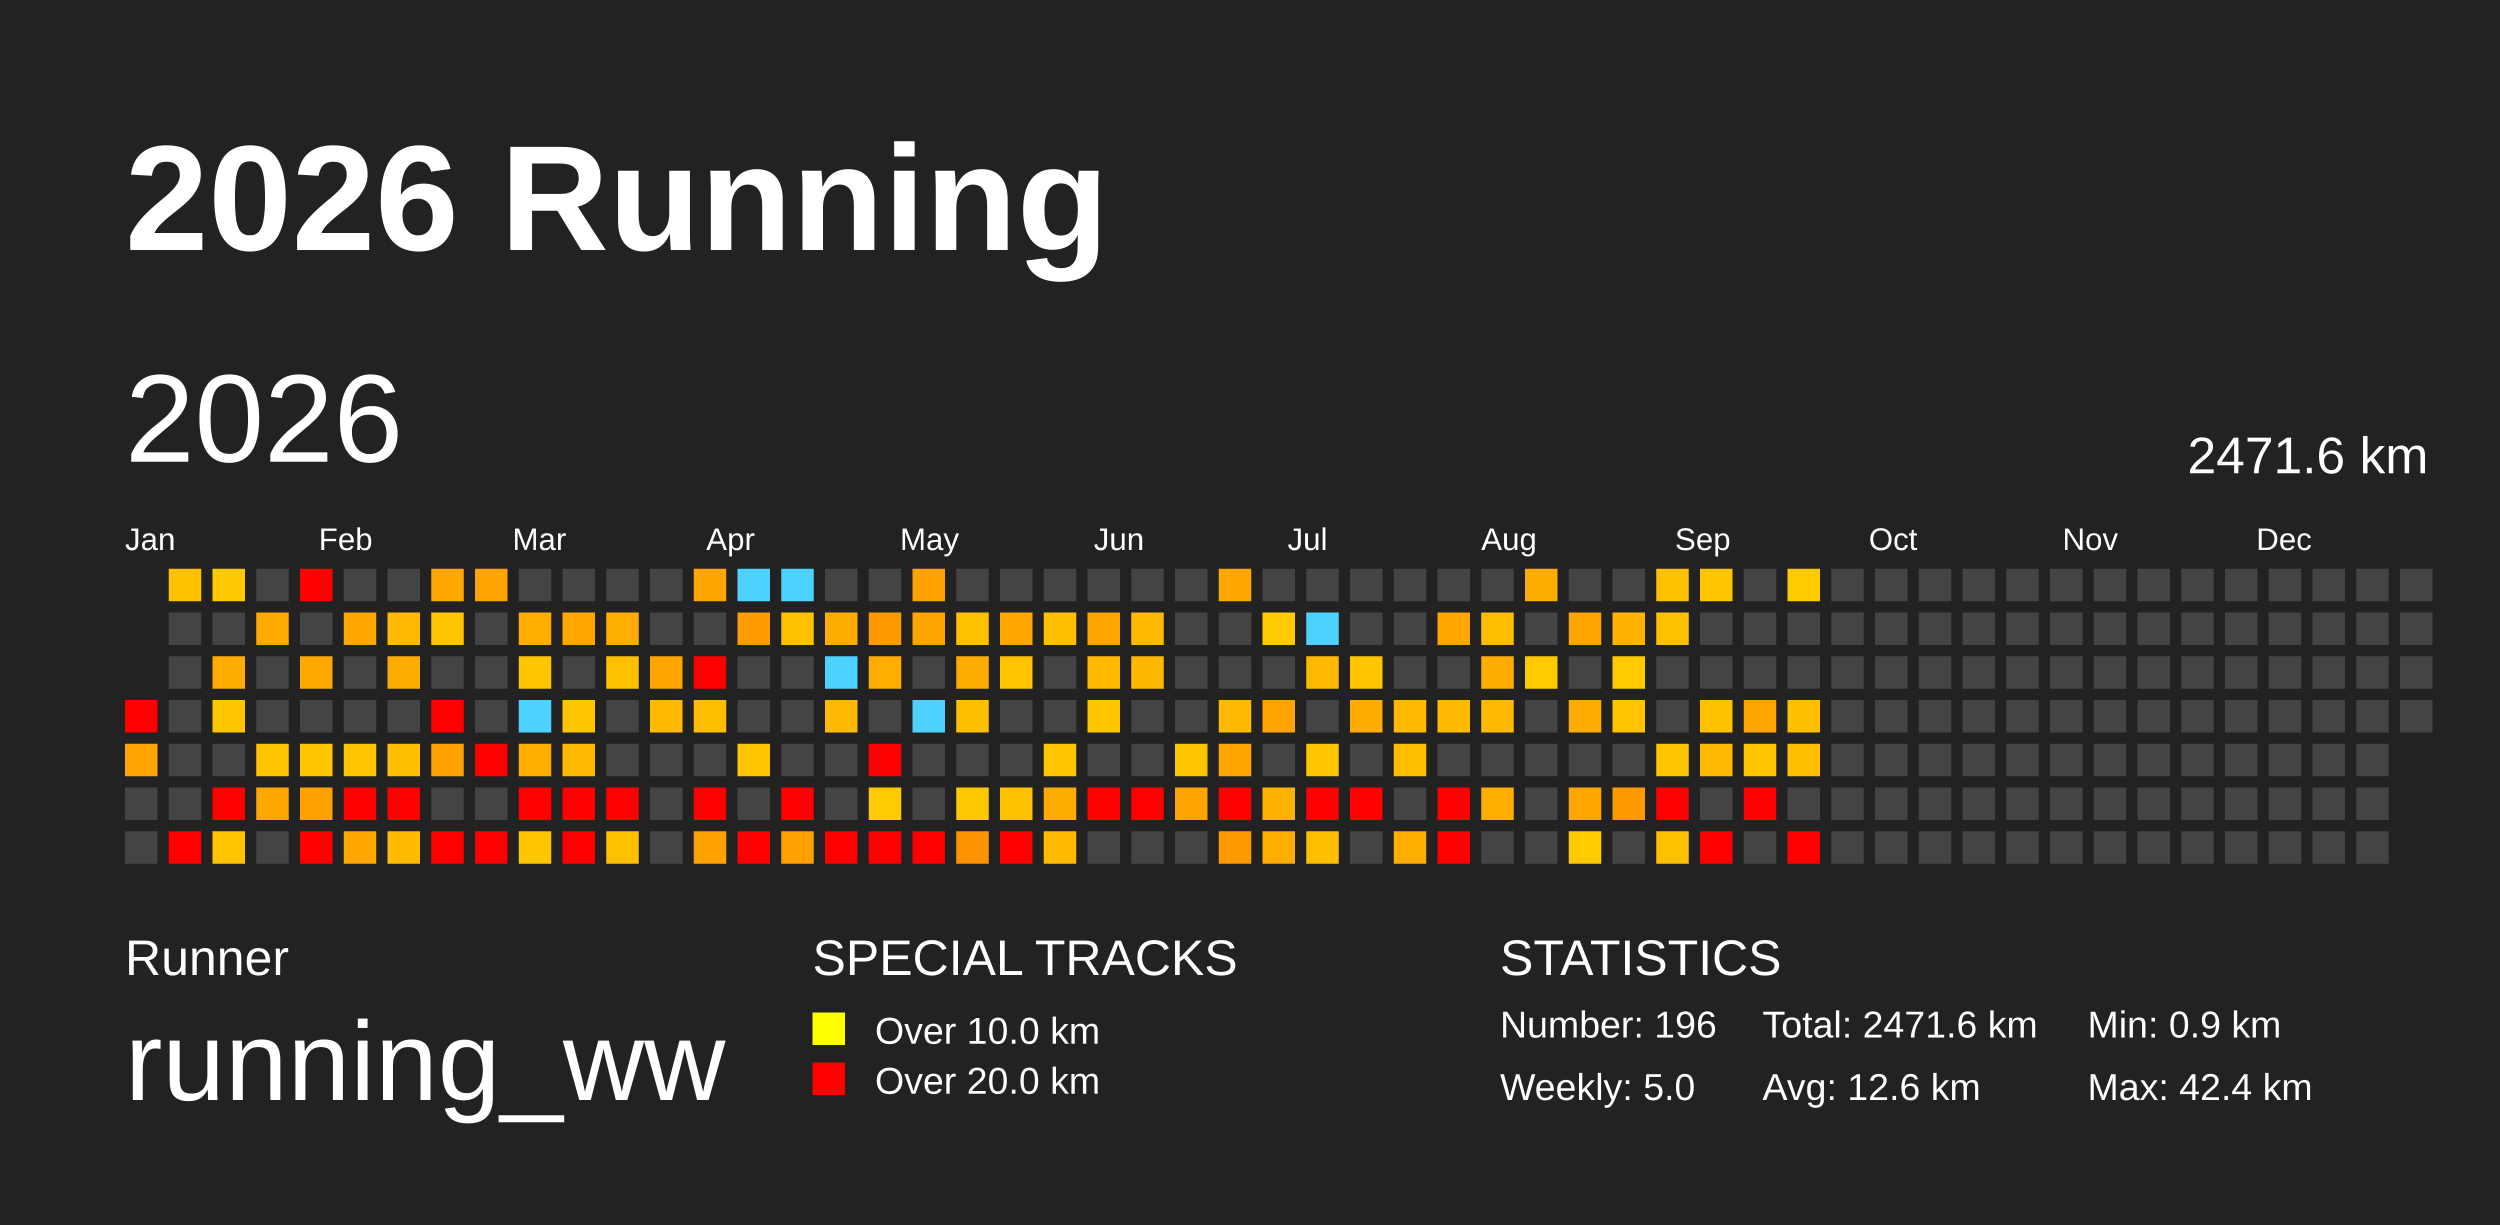
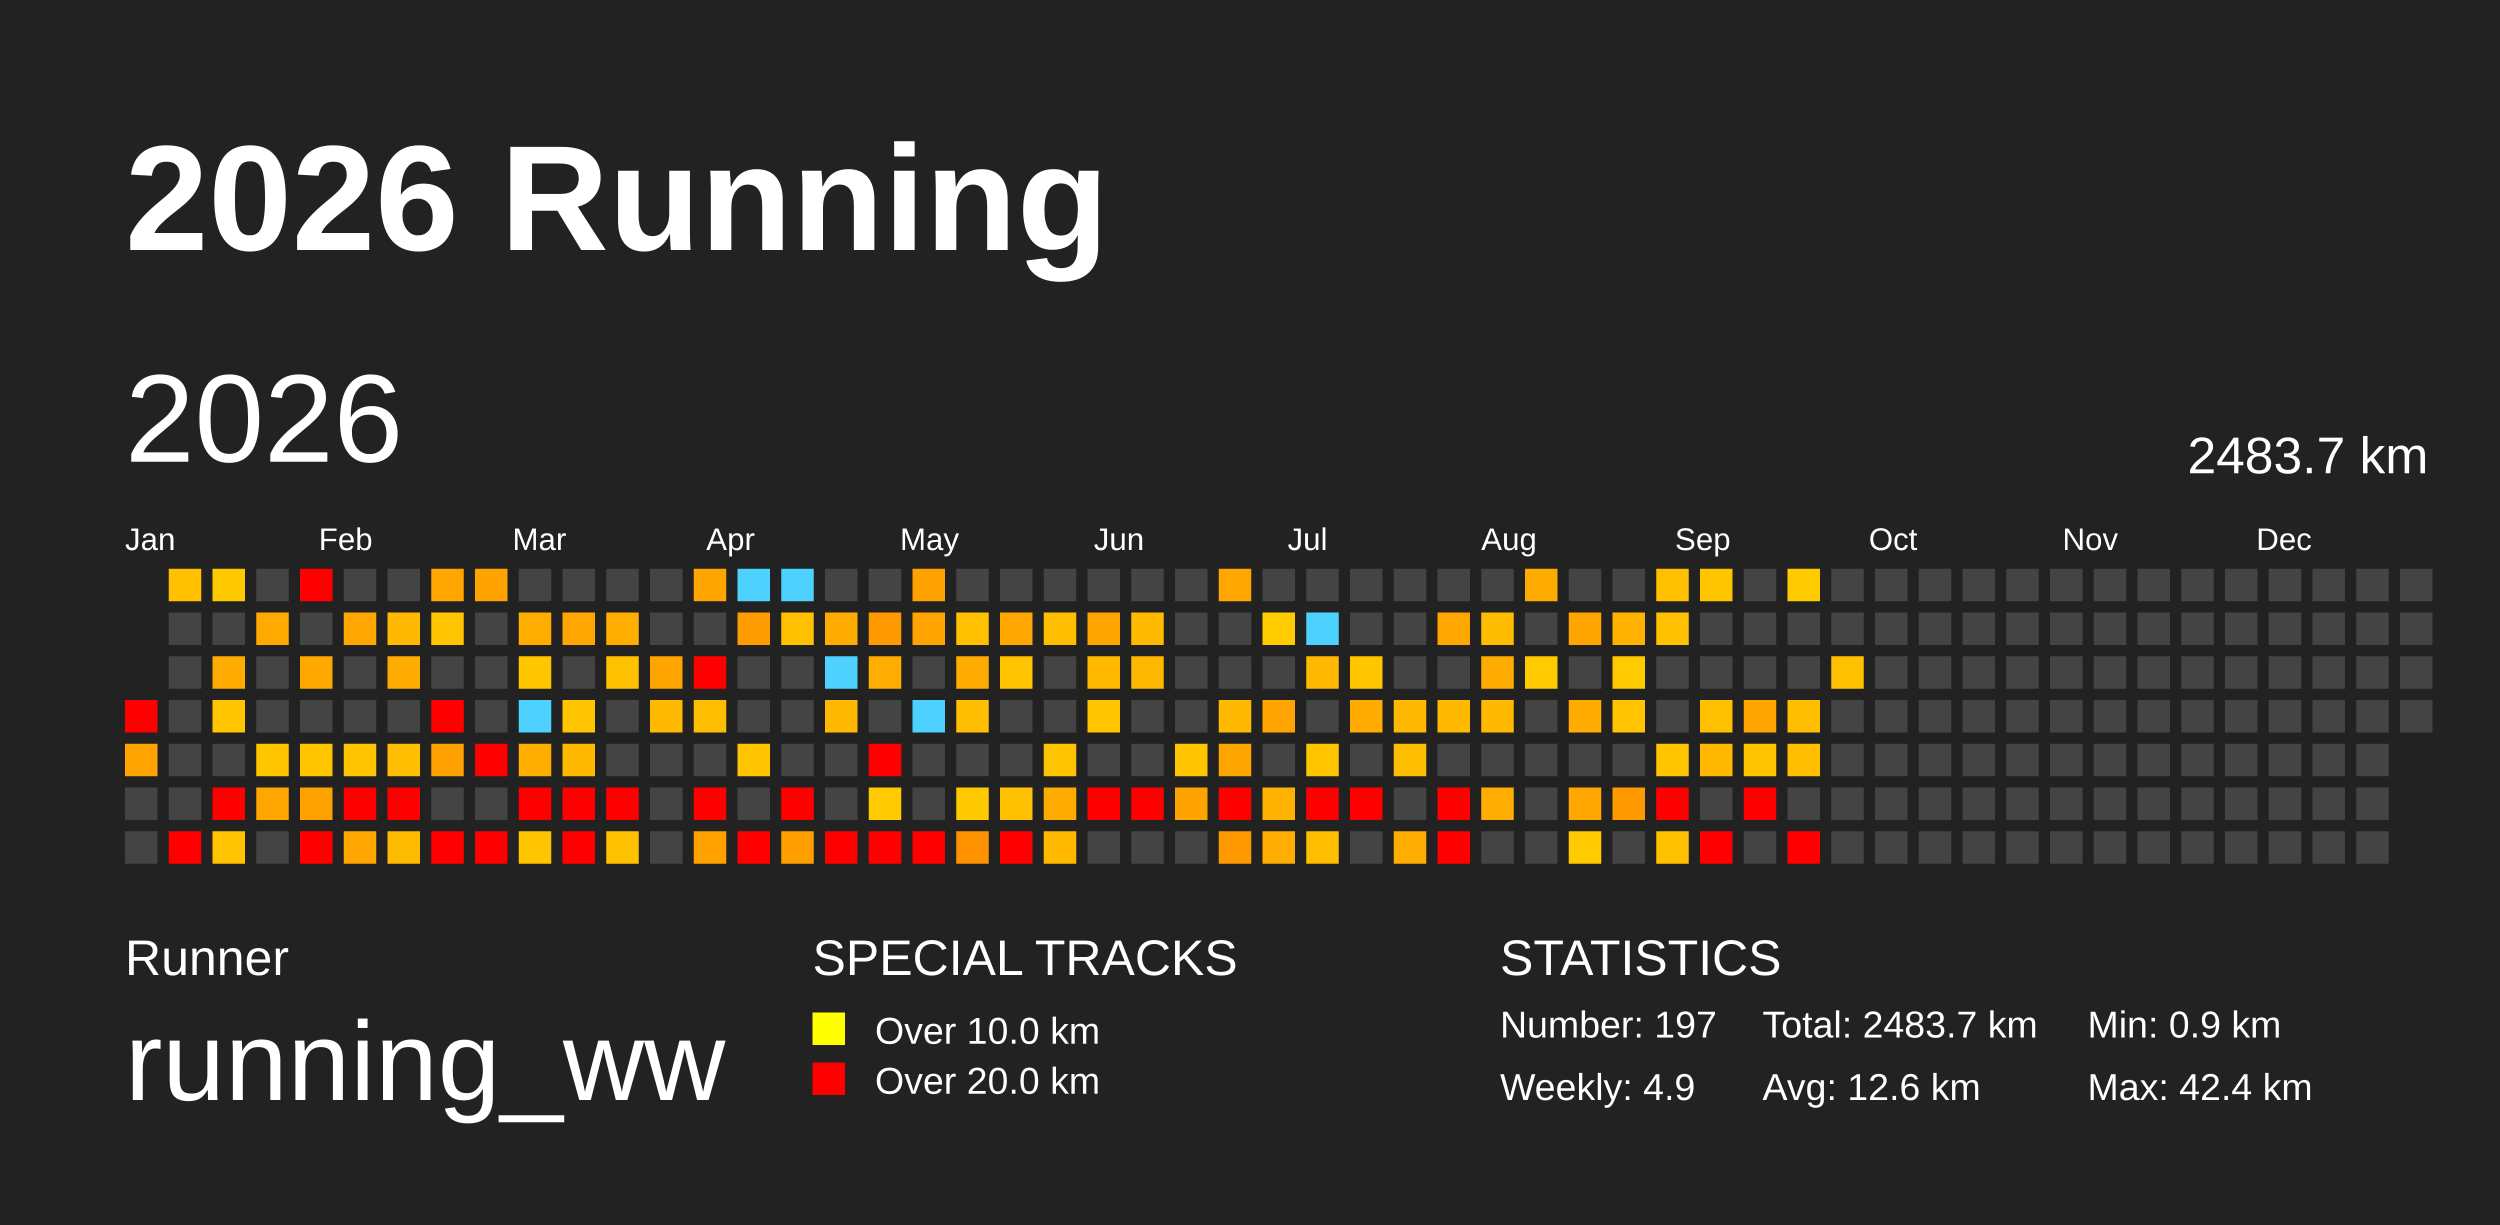
<svg xmlns="http://www.w3.org/2000/svg" baseProfile="full" height="98mm" version="1.1" viewBox="0,0,200,98" width="200mm">
  <defs />
  <rect fill="#222222" height="98" width="200" x="0" y="0" />
  <text fill="#FFFFFF" style="font-size:12px; font-family:Arial; font-weight:bold;" x="10" y="20">2026 Running</text>
  <text fill="#FFFFFF" style="font-size:4px; font-family:Arial" x="10" y="78">Runner</text>
  <text fill="#FFFFFF" style="font-size:9px; font-family:Arial" x="10" y="88">running_ww</text>
  <text fill="#FFFFFF" style="font-size:4px; font-family:Arial" x="65" y="78">SPECIAL TRACKS</text>
  <rect fill="yellow" height="2.6" width="2.6" x="65" y="81" />
  <text fill="#FFFFFF" style="font-size:3px; font-family:Arial" x="70" y="83.5">Over 10.0 km</text>
  <rect fill="red" height="2.6" width="2.6" x="65" y="85" />
  <text fill="#FFFFFF" style="font-size:3px; font-family:Arial" x="70" y="87.5">Over 20.0 km</text>
  <text fill="#FFFFFF" style="font-size:4px; font-family:Arial" x="120" y="78">STATISTICS</text>
-   <text fill="#FFFFFF" style="font-size:3px; font-family:Arial" x="120" y="83">Number: 196</text>
-   <text fill="#FFFFFF" style="font-size:3px; font-family:Arial" x="120" y="88">Weekly: 5.0</text>
-   <text fill="#FFFFFF" style="font-size:3px; font-family:Arial" x="141" y="83">Total: 2471.6 km</text>
+   <text fill="#FFFFFF" style="font-size:3px; font-family:Arial" x="120" y="83">Number: 197</text>
+   <text fill="#FFFFFF" style="font-size:3px; font-family:Arial" x="120" y="88">Weekly: 4.9</text>
+   <text fill="#FFFFFF" style="font-size:3px; font-family:Arial" x="141" y="83">Total: 2483.7 km</text>
  <text fill="#FFFFFF" style="font-size:3px; font-family:Arial" x="141" y="88">Avg: 12.6 km</text>
  <text fill="#FFFFFF" style="font-size:3px; font-family:Arial" x="167" y="83">Min: 0.9 km</text>
  <text fill="#FFFFFF" style="font-size:3px; font-family:Arial" x="167" y="88">Max: 42.4 km</text>
  <text dominant-baseline="hanging" fill="#FFFFFF" style="font-size:10.0px; font-family:Arial;" x="10" y="30">2026</text>
-   <text dominant-baseline="hanging" fill="#FFFFFF" style="font-size:4.125px; font-family:Arial;" x="175" y="35">2471.6 km</text>
+   <text dominant-baseline="hanging" fill="#FFFFFF" style="font-size:4.125px; font-family:Arial;" x="175" y="35">2483.7 km</text>
  <text fill="#FFFFFF" style="font-size:2.5px; font-family:Arial" x="10.0" y="44">Jan</text>
  <text fill="#FFFFFF" style="font-size:2.5px; font-family:Arial" x="25.5" y="44">Feb</text>
  <text fill="#FFFFFF" style="font-size:2.5px; font-family:Arial" x="41.0" y="44">Mar</text>
  <text fill="#FFFFFF" style="font-size:2.5px; font-family:Arial" x="56.5" y="44">Apr</text>
  <text fill="#FFFFFF" style="font-size:2.5px; font-family:Arial" x="72.0" y="44">May</text>
  <text fill="#FFFFFF" style="font-size:2.5px; font-family:Arial" x="87.5" y="44">Jun</text>
  <text fill="#FFFFFF" style="font-size:2.5px; font-family:Arial" x="103.0" y="44">Jul</text>
  <text fill="#FFFFFF" style="font-size:2.5px; font-family:Arial" x="118.5" y="44">Aug</text>
  <text fill="#FFFFFF" style="font-size:2.5px; font-family:Arial" x="134.0" y="44">Sep</text>
  <text fill="#FFFFFF" style="font-size:2.5px; font-family:Arial" x="149.5" y="44">Oct</text>
  <text fill="#FFFFFF" style="font-size:2.5px; font-family:Arial" x="165.0" y="44">Nov</text>
  <text fill="#FFFFFF" style="font-size:2.5px; font-family:Arial" x="180.5" y="44">Dec</text>
  <rect fill="red" height="2.6" width="2.6" x="10.0" y="56.0" />
  <rect fill="#ffa400" height="2.6" width="2.6" x="10.0" y="59.5" />
  <rect fill="#444444" height="2.6" width="2.6" x="10.0" y="63.0" />
  <rect fill="#444444" height="2.6" width="2.6" x="10.0" y="66.5" />
  <rect fill="#ffc000" height="2.6" width="2.6" x="13.5" y="45.5" />
  <rect fill="#444444" height="2.6" width="2.6" x="13.5" y="49.0" />
  <rect fill="#444444" height="2.6" width="2.6" x="13.5" y="52.5" />
  <rect fill="#444444" height="2.6" width="2.6" x="13.5" y="56.0" />
  <rect fill="#444444" height="2.6" width="2.6" x="13.5" y="59.5" />
  <rect fill="#444444" height="2.6" width="2.6" x="13.5" y="63.0" />
  <rect fill="red" height="2.6" width="2.6" x="13.5" y="66.5" />
  <rect fill="#ffc900" height="2.6" width="2.6" x="17.0" y="45.5" />
  <rect fill="#444444" height="2.6" width="2.6" x="17.0" y="49.0" />
  <rect fill="#ffac00" height="2.6" width="2.6" x="17.0" y="52.5" />
  <rect fill="#ffc600" height="2.6" width="2.6" x="17.0" y="56.0" />
  <rect fill="#444444" height="2.6" width="2.6" x="17.0" y="59.5" />
  <rect fill="red" height="2.6" width="2.6" x="17.0" y="63.0" />
  <rect fill="#ffc300" height="2.6" width="2.6" x="17.0" y="66.5" />
  <rect fill="#444444" height="2.6" width="2.6" x="20.5" y="45.5" />
  <rect fill="#ffaa00" height="2.6" width="2.6" x="20.5" y="49.0" />
  <rect fill="#444444" height="2.6" width="2.6" x="20.5" y="52.5" />
  <rect fill="#444444" height="2.6" width="2.6" x="20.5" y="56.0" />
  <rect fill="#ffc600" height="2.6" width="2.6" x="20.5" y="59.5" />
  <rect fill="#ffa600" height="2.6" width="2.6" x="20.5" y="63.0" />
  <rect fill="#444444" height="2.6" width="2.6" x="20.5" y="66.5" />
  <rect fill="red" height="2.6" width="2.6" x="24.0" y="45.5" />
  <rect fill="#444444" height="2.6" width="2.6" x="24.0" y="49.0" />
  <rect fill="#ffa800" height="2.6" width="2.6" x="24.0" y="52.5" />
  <rect fill="#444444" height="2.6" width="2.6" x="24.0" y="56.0" />
  <rect fill="#ffc600" height="2.6" width="2.6" x="24.0" y="59.5" />
  <rect fill="#ffa200" height="2.6" width="2.6" x="24.0" y="63.0" />
  <rect fill="red" height="2.6" width="2.6" x="24.0" y="66.5" />
  <rect fill="#444444" height="2.6" width="2.6" x="27.5" y="45.5" />
  <rect fill="#ffa600" height="2.6" width="2.6" x="27.5" y="49.0" />
  <rect fill="#444444" height="2.6" width="2.6" x="27.5" y="52.5" />
  <rect fill="#444444" height="2.6" width="2.6" x="27.5" y="56.0" />
  <rect fill="#ffc500" height="2.6" width="2.6" x="27.5" y="59.5" />
  <rect fill="red" height="2.6" width="2.6" x="27.5" y="63.0" />
  <rect fill="#ffa700" height="2.6" width="2.6" x="27.5" y="66.5" />
  <rect fill="#444444" height="2.6" width="2.6" x="31.0" y="45.5" />
  <rect fill="#ffb900" height="2.6" width="2.6" x="31.0" y="49.0" />
  <rect fill="#ffac00" height="2.6" width="2.6" x="31.0" y="52.5" />
  <rect fill="#444444" height="2.6" width="2.6" x="31.0" y="56.0" />
  <rect fill="#ffbe00" height="2.6" width="2.6" x="31.0" y="59.5" />
  <rect fill="red" height="2.6" width="2.6" x="31.0" y="63.0" />
  <rect fill="#ffbb00" height="2.6" width="2.6" x="31.0" y="66.5" />
  <rect fill="#ffa600" height="2.6" width="2.6" x="34.5" y="45.5" />
  <rect fill="#ffc500" height="2.6" width="2.6" x="34.5" y="49.0" />
  <rect fill="#444444" height="2.6" width="2.6" x="34.5" y="52.5" />
  <rect fill="red" height="2.6" width="2.6" x="34.5" y="56.0" />
  <rect fill="#ffa100" height="2.6" width="2.6" x="34.5" y="59.5" />
  <rect fill="#444444" height="2.6" width="2.6" x="34.5" y="63.0" />
  <rect fill="red" height="2.6" width="2.6" x="34.5" y="66.5" />
  <rect fill="#ffa300" height="2.6" width="2.6" x="38.0" y="45.5" />
  <rect fill="#444444" height="2.6" width="2.6" x="38.0" y="49.0" />
  <rect fill="#444444" height="2.6" width="2.6" x="38.0" y="52.5" />
  <rect fill="#444444" height="2.6" width="2.6" x="38.0" y="56.0" />
  <rect fill="red" height="2.6" width="2.6" x="38.0" y="59.5" />
  <rect fill="#444444" height="2.6" width="2.6" x="38.0" y="63.0" />
  <rect fill="red" height="2.6" width="2.6" x="38.0" y="66.5" />
  <rect fill="#444444" height="2.6" width="2.6" x="41.5" y="45.5" />
  <rect fill="#ffae00" height="2.6" width="2.6" x="41.5" y="49.0" />
  <rect fill="#ffc600" height="2.6" width="2.6" x="41.5" y="52.5" />
  <rect fill="#4dd2ff" height="2.6" width="2.6" x="41.5" y="56.0" />
  <rect fill="#ffae00" height="2.6" width="2.6" x="41.5" y="59.5" />
  <rect fill="red" height="2.6" width="2.6" x="41.5" y="63.0" />
  <rect fill="#ffc500" height="2.6" width="2.6" x="41.5" y="66.5" />
  <rect fill="#444444" height="2.6" width="2.6" x="45.0" y="45.5" />
  <rect fill="#ffa700" height="2.6" width="2.6" x="45.0" y="49.0" />
  <rect fill="#444444" height="2.6" width="2.6" x="45.0" y="52.5" />
  <rect fill="#ffc500" height="2.6" width="2.6" x="45.0" y="56.0" />
  <rect fill="#ffb900" height="2.6" width="2.6" x="45.0" y="59.5" />
  <rect fill="red" height="2.6" width="2.6" x="45.0" y="63.0" />
  <rect fill="red" height="2.6" width="2.6" x="45.0" y="66.5" />
  <rect fill="#444444" height="2.6" width="2.6" x="48.5" y="45.5" />
  <rect fill="#ffae00" height="2.6" width="2.6" x="48.5" y="49.0" />
  <rect fill="#ffc000" height="2.6" width="2.6" x="48.5" y="52.5" />
  <rect fill="#444444" height="2.6" width="2.6" x="48.5" y="56.0" />
  <rect fill="#444444" height="2.6" width="2.6" x="48.5" y="59.5" />
  <rect fill="red" height="2.6" width="2.6" x="48.5" y="63.0" />
  <rect fill="#ffc000" height="2.6" width="2.6" x="48.5" y="66.5" />
  <rect fill="#444444" height="2.6" width="2.6" x="52.0" y="45.5" />
  <rect fill="#444444" height="2.6" width="2.6" x="52.0" y="49.0" />
  <rect fill="#ffa500" height="2.6" width="2.6" x="52.0" y="52.5" />
  <rect fill="#ffba00" height="2.6" width="2.6" x="52.0" y="56.0" />
  <rect fill="#444444" height="2.6" width="2.6" x="52.0" y="59.5" />
  <rect fill="#444444" height="2.6" width="2.6" x="52.0" y="63.0" />
  <rect fill="#444444" height="2.6" width="2.6" x="52.0" y="66.5" />
  <rect fill="#ffa500" height="2.6" width="2.6" x="55.5" y="45.5" />
  <rect fill="#444444" height="2.6" width="2.6" x="55.5" y="49.0" />
  <rect fill="red" height="2.6" width="2.6" x="55.5" y="52.5" />
  <rect fill="#ffbf00" height="2.6" width="2.6" x="55.5" y="56.0" />
  <rect fill="#444444" height="2.6" width="2.6" x="55.5" y="59.5" />
  <rect fill="red" height="2.6" width="2.6" x="55.5" y="63.0" />
  <rect fill="#ffa200" height="2.6" width="2.6" x="55.5" y="66.5" />
  <rect fill="#4dd2ff" height="2.6" width="2.6" x="59.0" y="45.5" />
  <rect fill="#ff9c00" height="2.6" width="2.6" x="59.0" y="49.0" />
  <rect fill="#444444" height="2.6" width="2.6" x="59.0" y="52.5" />
  <rect fill="#444444" height="2.6" width="2.6" x="59.0" y="56.0" />
  <rect fill="#ffc500" height="2.6" width="2.6" x="59.0" y="59.5" />
  <rect fill="#444444" height="2.6" width="2.6" x="59.0" y="63.0" />
  <rect fill="red" height="2.6" width="2.6" x="59.0" y="66.5" />
  <rect fill="#4dd2ff" height="2.6" width="2.6" x="62.5" y="45.5" />
  <rect fill="#ffc000" height="2.6" width="2.6" x="62.5" y="49.0" />
  <rect fill="#444444" height="2.6" width="2.6" x="62.5" y="52.5" />
  <rect fill="#444444" height="2.6" width="2.6" x="62.5" y="56.0" />
  <rect fill="#444444" height="2.6" width="2.6" x="62.5" y="59.5" />
  <rect fill="red" height="2.6" width="2.6" x="62.5" y="63.0" />
  <rect fill="#ffa000" height="2.6" width="2.6" x="62.5" y="66.5" />
  <rect fill="#444444" height="2.6" width="2.6" x="66.0" y="45.5" />
  <rect fill="#ffac00" height="2.6" width="2.6" x="66.0" y="49.0" />
  <rect fill="#4dd2ff" height="2.6" width="2.6" x="66.0" y="52.5" />
  <rect fill="#ffb900" height="2.6" width="2.6" x="66.0" y="56.0" />
  <rect fill="#444444" height="2.6" width="2.6" x="66.0" y="59.5" />
  <rect fill="#444444" height="2.6" width="2.6" x="66.0" y="63.0" />
  <rect fill="red" height="2.6" width="2.6" x="66.0" y="66.5" />
  <rect fill="#444444" height="2.6" width="2.6" x="69.5" y="45.5" />
  <rect fill="#ff9900" height="2.6" width="2.6" x="69.5" y="49.0" />
  <rect fill="#ffad00" height="2.6" width="2.6" x="69.5" y="52.5" />
  <rect fill="#444444" height="2.6" width="2.6" x="69.5" y="56.0" />
  <rect fill="red" height="2.6" width="2.6" x="69.5" y="59.5" />
  <rect fill="#ffcb00" height="2.6" width="2.6" x="69.5" y="63.0" />
  <rect fill="red" height="2.6" width="2.6" x="69.5" y="66.5" />
  <rect fill="#ffa100" height="2.6" width="2.6" x="73.0" y="45.5" />
  <rect fill="#ffa400" height="2.6" width="2.6" x="73.0" y="49.0" />
  <rect fill="#444444" height="2.6" width="2.6" x="73.0" y="52.5" />
  <rect fill="#4dd2ff" height="2.6" width="2.6" x="73.0" y="56.0" />
  <rect fill="#444444" height="2.6" width="2.6" x="73.0" y="59.5" />
  <rect fill="#444444" height="2.6" width="2.6" x="73.0" y="63.0" />
  <rect fill="red" height="2.6" width="2.6" x="73.0" y="66.5" />
  <rect fill="#444444" height="2.6" width="2.6" x="76.5" y="45.5" />
  <rect fill="#ffc000" height="2.6" width="2.6" x="76.5" y="49.0" />
  <rect fill="#ffac00" height="2.6" width="2.6" x="76.5" y="52.5" />
  <rect fill="#ffbe00" height="2.6" width="2.6" x="76.5" y="56.0" />
  <rect fill="#444444" height="2.6" width="2.6" x="76.5" y="59.5" />
  <rect fill="#ffc900" height="2.6" width="2.6" x="76.5" y="63.0" />
  <rect fill="#ff9200" height="2.6" width="2.6" x="76.5" y="66.5" />
  <rect fill="#444444" height="2.6" width="2.6" x="80.0" y="45.5" />
  <rect fill="#ffa600" height="2.6" width="2.6" x="80.0" y="49.0" />
  <rect fill="#ffc300" height="2.6" width="2.6" x="80.0" y="52.5" />
  <rect fill="#444444" height="2.6" width="2.6" x="80.0" y="56.0" />
  <rect fill="#444444" height="2.6" width="2.6" x="80.0" y="59.5" />
  <rect fill="#ffc100" height="2.6" width="2.6" x="80.0" y="63.0" />
  <rect fill="red" height="2.6" width="2.6" x="80.0" y="66.5" />
  <rect fill="#444444" height="2.6" width="2.6" x="83.5" y="45.5" />
  <rect fill="#ffbf00" height="2.6" width="2.6" x="83.5" y="49.0" />
  <rect fill="#444444" height="2.6" width="2.6" x="83.5" y="52.5" />
  <rect fill="#444444" height="2.6" width="2.6" x="83.5" y="56.0" />
  <rect fill="#ffc400" height="2.6" width="2.6" x="83.5" y="59.5" />
  <rect fill="#ffac00" height="2.6" width="2.6" x="83.5" y="63.0" />
  <rect fill="#ffba00" height="2.6" width="2.6" x="83.5" y="66.5" />
  <rect fill="#444444" height="2.6" width="2.6" x="87.0" y="45.5" />
  <rect fill="#ffa500" height="2.6" width="2.6" x="87.0" y="49.0" />
  <rect fill="#ffba00" height="2.6" width="2.6" x="87.0" y="52.5" />
  <rect fill="#ffc600" height="2.6" width="2.6" x="87.0" y="56.0" />
  <rect fill="#444444" height="2.6" width="2.6" x="87.0" y="59.5" />
  <rect fill="red" height="2.6" width="2.6" x="87.0" y="63.0" />
  <rect fill="#444444" height="2.6" width="2.6" x="87.0" y="66.5" />
  <rect fill="#444444" height="2.6" width="2.6" x="90.5" y="45.5" />
  <rect fill="#ffba00" height="2.6" width="2.6" x="90.5" y="49.0" />
  <rect fill="#ffb800" height="2.6" width="2.6" x="90.5" y="52.5" />
  <rect fill="#444444" height="2.6" width="2.6" x="90.5" y="56.0" />
  <rect fill="#444444" height="2.6" width="2.6" x="90.5" y="59.5" />
  <rect fill="red" height="2.6" width="2.6" x="90.5" y="63.0" />
  <rect fill="#444444" height="2.6" width="2.6" x="90.5" y="66.5" />
  <rect fill="#444444" height="2.6" width="2.6" x="94.0" y="45.5" />
  <rect fill="#444444" height="2.6" width="2.6" x="94.0" y="49.0" />
  <rect fill="#444444" height="2.6" width="2.6" x="94.0" y="52.5" />
  <rect fill="#444444" height="2.6" width="2.6" x="94.0" y="56.0" />
  <rect fill="#ffc500" height="2.6" width="2.6" x="94.0" y="59.5" />
  <rect fill="#ffa300" height="2.6" width="2.6" x="94.0" y="63.0" />
  <rect fill="#444444" height="2.6" width="2.6" x="94.0" y="66.5" />
  <rect fill="#ffa600" height="2.6" width="2.6" x="97.5" y="45.5" />
  <rect fill="#444444" height="2.6" width="2.6" x="97.5" y="49.0" />
  <rect fill="#444444" height="2.6" width="2.6" x="97.5" y="52.5" />
  <rect fill="#ffb900" height="2.6" width="2.6" x="97.5" y="56.0" />
  <rect fill="#ffa500" height="2.6" width="2.6" x="97.5" y="59.5" />
  <rect fill="red" height="2.6" width="2.6" x="97.5" y="63.0" />
  <rect fill="#ff9900" height="2.6" width="2.6" x="97.5" y="66.5" />
  <rect fill="#444444" height="2.6" width="2.6" x="101.0" y="45.5" />
  <rect fill="#ffcc00" height="2.6" width="2.6" x="101.0" y="49.0" />
  <rect fill="#444444" height="2.6" width="2.6" x="101.0" y="52.5" />
  <rect fill="#ffa400" height="2.6" width="2.6" x="101.0" y="56.0" />
  <rect fill="#444444" height="2.6" width="2.6" x="101.0" y="59.5" />
  <rect fill="#ffb200" height="2.6" width="2.6" x="101.0" y="63.0" />
  <rect fill="#ffad00" height="2.6" width="2.6" x="101.0" y="66.5" />
  <rect fill="#444444" height="2.6" width="2.6" x="104.5" y="45.5" />
  <rect fill="#4dd2ff" height="2.6" width="2.6" x="104.5" y="49.0" />
  <rect fill="#ffb900" height="2.6" width="2.6" x="104.5" y="52.5" />
  <rect fill="#444444" height="2.6" width="2.6" x="104.5" y="56.0" />
  <rect fill="#ffc600" height="2.6" width="2.6" x="104.5" y="59.5" />
  <rect fill="red" height="2.6" width="2.6" x="104.5" y="63.0" />
  <rect fill="#ffbe00" height="2.6" width="2.6" x="104.5" y="66.5" />
  <rect fill="#444444" height="2.6" width="2.6" x="108.0" y="45.5" />
  <rect fill="#444444" height="2.6" width="2.6" x="108.0" y="49.0" />
  <rect fill="#ffc600" height="2.6" width="2.6" x="108.0" y="52.5" />
  <rect fill="#ffab00" height="2.6" width="2.6" x="108.0" y="56.0" />
  <rect fill="#444444" height="2.6" width="2.6" x="108.0" y="59.5" />
  <rect fill="red" height="2.6" width="2.6" x="108.0" y="63.0" />
  <rect fill="#444444" height="2.6" width="2.6" x="108.0" y="66.5" />
  <rect fill="#444444" height="2.6" width="2.6" x="111.5" y="45.5" />
  <rect fill="#444444" height="2.6" width="2.6" x="111.5" y="49.0" />
  <rect fill="#444444" height="2.6" width="2.6" x="111.5" y="52.5" />
  <rect fill="#ffb900" height="2.6" width="2.6" x="111.5" y="56.0" />
  <rect fill="#ffbe00" height="2.6" width="2.6" x="111.5" y="59.5" />
  <rect fill="#444444" height="2.6" width="2.6" x="111.5" y="63.0" />
  <rect fill="#ffad00" height="2.6" width="2.6" x="111.5" y="66.5" />
  <rect fill="#444444" height="2.6" width="2.6" x="115.0" y="45.5" />
  <rect fill="#ffa600" height="2.6" width="2.6" x="115.0" y="49.0" />
  <rect fill="#444444" height="2.6" width="2.6" x="115.0" y="52.5" />
  <rect fill="#ffb900" height="2.6" width="2.6" x="115.0" y="56.0" />
  <rect fill="#444444" height="2.6" width="2.6" x="115.0" y="59.5" />
  <rect fill="red" height="2.6" width="2.6" x="115.0" y="63.0" />
  <rect fill="red" height="2.6" width="2.6" x="115.0" y="66.5" />
  <rect fill="#444444" height="2.6" width="2.6" x="118.5" y="45.5" />
  <rect fill="#ffbd00" height="2.6" width="2.6" x="118.5" y="49.0" />
  <rect fill="#ffac00" height="2.6" width="2.6" x="118.5" y="52.5" />
  <rect fill="#ffb900" height="2.6" width="2.6" x="118.5" y="56.0" />
  <rect fill="#444444" height="2.6" width="2.6" x="118.5" y="59.5" />
  <rect fill="#ffad00" height="2.6" width="2.6" x="118.5" y="63.0" />
  <rect fill="#444444" height="2.6" width="2.6" x="118.5" y="66.5" />
  <rect fill="#ffac00" height="2.6" width="2.6" x="122.0" y="45.5" />
  <rect fill="#444444" height="2.6" width="2.6" x="122.0" y="49.0" />
  <rect fill="#ffcb00" height="2.6" width="2.6" x="122.0" y="52.5" />
  <rect fill="#444444" height="2.6" width="2.6" x="122.0" y="56.0" />
  <rect fill="#444444" height="2.6" width="2.6" x="122.0" y="59.5" />
  <rect fill="#444444" height="2.6" width="2.6" x="122.0" y="63.0" />
  <rect fill="#444444" height="2.6" width="2.6" x="122.0" y="66.5" />
  <rect fill="#444444" height="2.6" width="2.6" x="125.5" y="45.5" />
  <rect fill="#ffa500" height="2.6" width="2.6" x="125.5" y="49.0" />
  <rect fill="#444444" height="2.6" width="2.6" x="125.5" y="52.5" />
  <rect fill="#ffab00" height="2.6" width="2.6" x="125.5" y="56.0" />
  <rect fill="#444444" height="2.6" width="2.6" x="125.5" y="59.5" />
  <rect fill="#ffa600" height="2.6" width="2.6" x="125.5" y="63.0" />
  <rect fill="#ffcb00" height="2.6" width="2.6" x="125.5" y="66.5" />
  <rect fill="#444444" height="2.6" width="2.6" x="129.0" y="45.5" />
  <rect fill="#ffb200" height="2.6" width="2.6" x="129.0" y="49.0" />
  <rect fill="#ffca00" height="2.6" width="2.6" x="129.0" y="52.5" />
  <rect fill="#ffc300" height="2.6" width="2.6" x="129.0" y="56.0" />
  <rect fill="#444444" height="2.6" width="2.6" x="129.0" y="59.5" />
  <rect fill="#ff9900" height="2.6" width="2.6" x="129.0" y="63.0" />
  <rect fill="#444444" height="2.6" width="2.6" x="129.0" y="66.5" />
  <rect fill="#ffc000" height="2.6" width="2.6" x="132.5" y="45.5" />
  <rect fill="#ffc000" height="2.6" width="2.6" x="132.5" y="49.0" />
  <rect fill="#444444" height="2.6" width="2.6" x="132.5" y="52.5" />
  <rect fill="#444444" height="2.6" width="2.6" x="132.5" y="56.0" />
  <rect fill="#ffc600" height="2.6" width="2.6" x="132.5" y="59.5" />
  <rect fill="red" height="2.6" width="2.6" x="132.5" y="63.0" />
  <rect fill="#ffc000" height="2.6" width="2.6" x="132.5" y="66.5" />
  <rect fill="#ffc600" height="2.6" width="2.6" x="136.0" y="45.5" />
  <rect fill="#444444" height="2.6" width="2.6" x="136.0" y="49.0" />
  <rect fill="#444444" height="2.6" width="2.6" x="136.0" y="52.5" />
  <rect fill="#ffc000" height="2.6" width="2.6" x="136.0" y="56.0" />
  <rect fill="#ffb900" height="2.6" width="2.6" x="136.0" y="59.5" />
  <rect fill="#444444" height="2.6" width="2.6" x="136.0" y="63.0" />
  <rect fill="red" height="2.6" width="2.6" x="136.0" y="66.5" />
  <rect fill="#444444" height="2.6" width="2.6" x="139.5" y="45.5" />
  <rect fill="#444444" height="2.6" width="2.6" x="139.5" y="49.0" />
  <rect fill="#444444" height="2.6" width="2.6" x="139.5" y="52.5" />
  <rect fill="#ffa500" height="2.6" width="2.6" x="139.5" y="56.0" />
  <rect fill="#ffc500" height="2.6" width="2.6" x="139.5" y="59.5" />
  <rect fill="red" height="2.6" width="2.6" x="139.5" y="63.0" />
  <rect fill="#444444" height="2.6" width="2.6" x="139.5" y="66.5" />
  <rect fill="#ffcb00" height="2.6" width="2.6" x="143.0" y="45.5" />
  <rect fill="#444444" height="2.6" width="2.6" x="143.0" y="49.0" />
  <rect fill="#444444" height="2.6" width="2.6" x="143.0" y="52.5" />
  <rect fill="#ffbe00" height="2.6" width="2.6" x="143.0" y="56.0" />
  <rect fill="#ffbe00" height="2.6" width="2.6" x="143.0" y="59.5" />
  <rect fill="#444444" height="2.6" width="2.6" x="143.0" y="63.0" />
  <rect fill="red" height="2.6" width="2.6" x="143.0" y="66.5" />
  <rect fill="#444444" height="2.6" width="2.6" x="146.5" y="45.5" />
  <rect fill="#444444" height="2.6" width="2.6" x="146.5" y="49.0" />
-   <rect fill="#444444" height="2.6" width="2.6" x="146.5" y="52.5" />
+   <rect fill="#ffc000" height="2.6" width="2.6" x="146.5" y="52.5" />
  <rect fill="#444444" height="2.6" width="2.6" x="146.5" y="56.0" />
  <rect fill="#444444" height="2.6" width="2.6" x="146.5" y="59.5" />
  <rect fill="#444444" height="2.6" width="2.6" x="146.5" y="63.0" />
  <rect fill="#444444" height="2.6" width="2.6" x="146.5" y="66.5" />
  <rect fill="#444444" height="2.6" width="2.6" x="150.0" y="45.5" />
  <rect fill="#444444" height="2.6" width="2.6" x="150.0" y="49.0" />
  <rect fill="#444444" height="2.6" width="2.6" x="150.0" y="52.5" />
  <rect fill="#444444" height="2.6" width="2.6" x="150.0" y="56.0" />
  <rect fill="#444444" height="2.6" width="2.6" x="150.0" y="59.5" />
  <rect fill="#444444" height="2.6" width="2.6" x="150.0" y="63.0" />
  <rect fill="#444444" height="2.6" width="2.6" x="150.0" y="66.5" />
  <rect fill="#444444" height="2.6" width="2.6" x="153.5" y="45.5" />
  <rect fill="#444444" height="2.6" width="2.6" x="153.5" y="49.0" />
  <rect fill="#444444" height="2.6" width="2.6" x="153.5" y="52.5" />
  <rect fill="#444444" height="2.6" width="2.6" x="153.5" y="56.0" />
  <rect fill="#444444" height="2.6" width="2.6" x="153.5" y="59.5" />
  <rect fill="#444444" height="2.6" width="2.6" x="153.5" y="63.0" />
  <rect fill="#444444" height="2.6" width="2.6" x="153.5" y="66.5" />
  <rect fill="#444444" height="2.6" width="2.6" x="157.0" y="45.5" />
  <rect fill="#444444" height="2.6" width="2.6" x="157.0" y="49.0" />
  <rect fill="#444444" height="2.6" width="2.6" x="157.0" y="52.5" />
  <rect fill="#444444" height="2.6" width="2.6" x="157.0" y="56.0" />
  <rect fill="#444444" height="2.6" width="2.6" x="157.0" y="59.5" />
  <rect fill="#444444" height="2.6" width="2.6" x="157.0" y="63.0" />
  <rect fill="#444444" height="2.6" width="2.6" x="157.0" y="66.5" />
  <rect fill="#444444" height="2.6" width="2.6" x="160.5" y="45.5" />
  <rect fill="#444444" height="2.6" width="2.6" x="160.5" y="49.0" />
  <rect fill="#444444" height="2.6" width="2.6" x="160.5" y="52.5" />
  <rect fill="#444444" height="2.6" width="2.6" x="160.5" y="56.0" />
  <rect fill="#444444" height="2.6" width="2.6" x="160.5" y="59.5" />
  <rect fill="#444444" height="2.6" width="2.6" x="160.5" y="63.0" />
  <rect fill="#444444" height="2.6" width="2.6" x="160.5" y="66.5" />
  <rect fill="#444444" height="2.6" width="2.6" x="164.0" y="45.5" />
  <rect fill="#444444" height="2.6" width="2.6" x="164.0" y="49.0" />
  <rect fill="#444444" height="2.6" width="2.6" x="164.0" y="52.5" />
  <rect fill="#444444" height="2.6" width="2.6" x="164.0" y="56.0" />
  <rect fill="#444444" height="2.6" width="2.6" x="164.0" y="59.5" />
  <rect fill="#444444" height="2.6" width="2.6" x="164.0" y="63.0" />
  <rect fill="#444444" height="2.6" width="2.6" x="164.0" y="66.5" />
  <rect fill="#444444" height="2.6" width="2.6" x="167.5" y="45.5" />
  <rect fill="#444444" height="2.6" width="2.6" x="167.5" y="49.0" />
  <rect fill="#444444" height="2.6" width="2.6" x="167.5" y="52.5" />
  <rect fill="#444444" height="2.6" width="2.6" x="167.5" y="56.0" />
  <rect fill="#444444" height="2.6" width="2.6" x="167.5" y="59.5" />
  <rect fill="#444444" height="2.6" width="2.6" x="167.5" y="63.0" />
  <rect fill="#444444" height="2.6" width="2.6" x="167.5" y="66.5" />
  <rect fill="#444444" height="2.6" width="2.6" x="171.0" y="45.5" />
  <rect fill="#444444" height="2.6" width="2.6" x="171.0" y="49.0" />
  <rect fill="#444444" height="2.6" width="2.6" x="171.0" y="52.5" />
  <rect fill="#444444" height="2.6" width="2.6" x="171.0" y="56.0" />
  <rect fill="#444444" height="2.6" width="2.6" x="171.0" y="59.5" />
  <rect fill="#444444" height="2.6" width="2.6" x="171.0" y="63.0" />
  <rect fill="#444444" height="2.6" width="2.6" x="171.0" y="66.5" />
  <rect fill="#444444" height="2.6" width="2.6" x="174.5" y="45.5" />
  <rect fill="#444444" height="2.6" width="2.6" x="174.5" y="49.0" />
  <rect fill="#444444" height="2.6" width="2.6" x="174.5" y="52.5" />
  <rect fill="#444444" height="2.6" width="2.6" x="174.5" y="56.0" />
  <rect fill="#444444" height="2.6" width="2.6" x="174.5" y="59.5" />
  <rect fill="#444444" height="2.6" width="2.6" x="174.5" y="63.0" />
  <rect fill="#444444" height="2.6" width="2.6" x="174.5" y="66.5" />
  <rect fill="#444444" height="2.6" width="2.6" x="178.0" y="45.5" />
  <rect fill="#444444" height="2.6" width="2.6" x="178.0" y="49.0" />
  <rect fill="#444444" height="2.6" width="2.6" x="178.0" y="52.5" />
  <rect fill="#444444" height="2.6" width="2.6" x="178.0" y="56.0" />
  <rect fill="#444444" height="2.6" width="2.6" x="178.0" y="59.5" />
  <rect fill="#444444" height="2.6" width="2.6" x="178.0" y="63.0" />
  <rect fill="#444444" height="2.6" width="2.6" x="178.0" y="66.5" />
  <rect fill="#444444" height="2.6" width="2.6" x="181.5" y="45.5" />
  <rect fill="#444444" height="2.6" width="2.6" x="181.5" y="49.0" />
  <rect fill="#444444" height="2.6" width="2.6" x="181.5" y="52.5" />
  <rect fill="#444444" height="2.6" width="2.6" x="181.5" y="56.0" />
  <rect fill="#444444" height="2.6" width="2.6" x="181.5" y="59.5" />
  <rect fill="#444444" height="2.6" width="2.6" x="181.5" y="63.0" />
  <rect fill="#444444" height="2.6" width="2.6" x="181.5" y="66.5" />
  <rect fill="#444444" height="2.6" width="2.6" x="185.0" y="45.5" />
  <rect fill="#444444" height="2.6" width="2.6" x="185.0" y="49.0" />
  <rect fill="#444444" height="2.6" width="2.6" x="185.0" y="52.5" />
  <rect fill="#444444" height="2.6" width="2.6" x="185.0" y="56.0" />
  <rect fill="#444444" height="2.6" width="2.6" x="185.0" y="59.5" />
  <rect fill="#444444" height="2.6" width="2.6" x="185.0" y="63.0" />
  <rect fill="#444444" height="2.6" width="2.6" x="185.0" y="66.5" />
  <rect fill="#444444" height="2.6" width="2.6" x="188.5" y="45.5" />
  <rect fill="#444444" height="2.6" width="2.6" x="188.5" y="49.0" />
  <rect fill="#444444" height="2.6" width="2.6" x="188.5" y="52.5" />
  <rect fill="#444444" height="2.6" width="2.6" x="188.5" y="56.0" />
  <rect fill="#444444" height="2.6" width="2.6" x="188.5" y="59.5" />
  <rect fill="#444444" height="2.6" width="2.6" x="188.5" y="63.0" />
  <rect fill="#444444" height="2.6" width="2.6" x="188.5" y="66.5" />
  <rect fill="#444444" height="2.6" width="2.6" x="192.0" y="45.5" />
  <rect fill="#444444" height="2.6" width="2.6" x="192.0" y="49.0" />
  <rect fill="#444444" height="2.6" width="2.6" x="192.0" y="52.5" />
  <rect fill="#444444" height="2.6" width="2.6" x="192.0" y="56.0" />
</svg>
